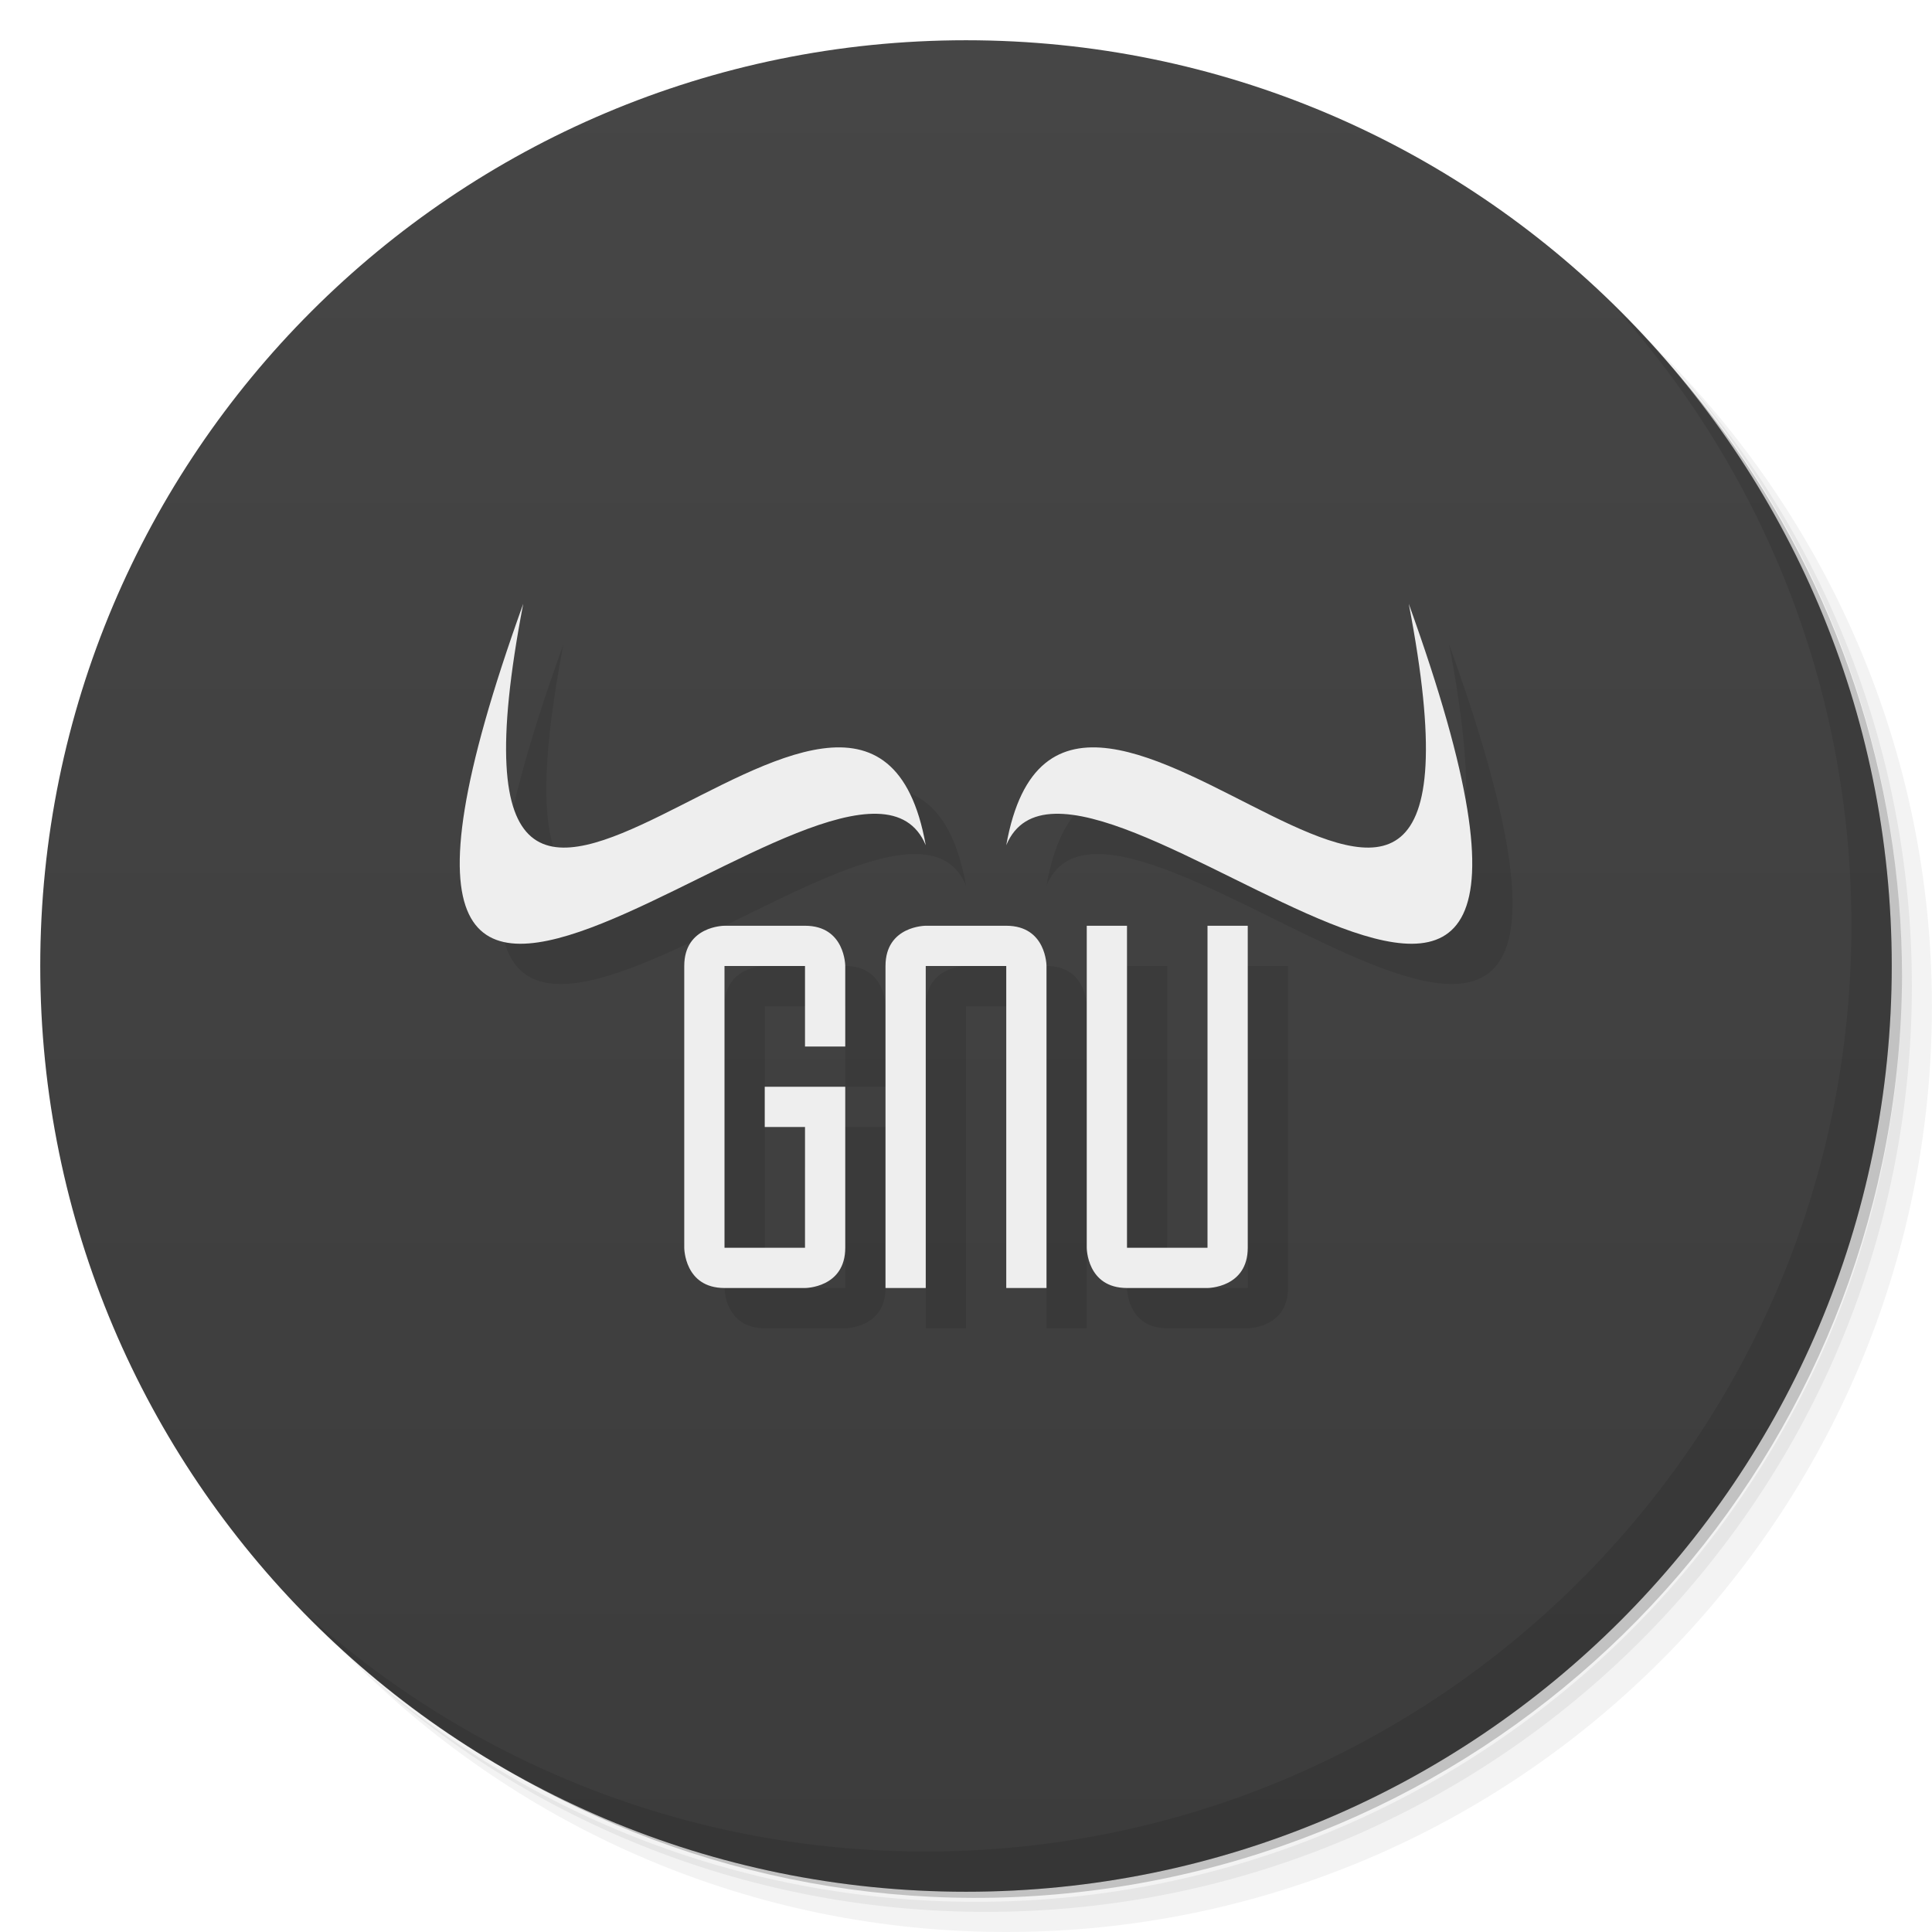
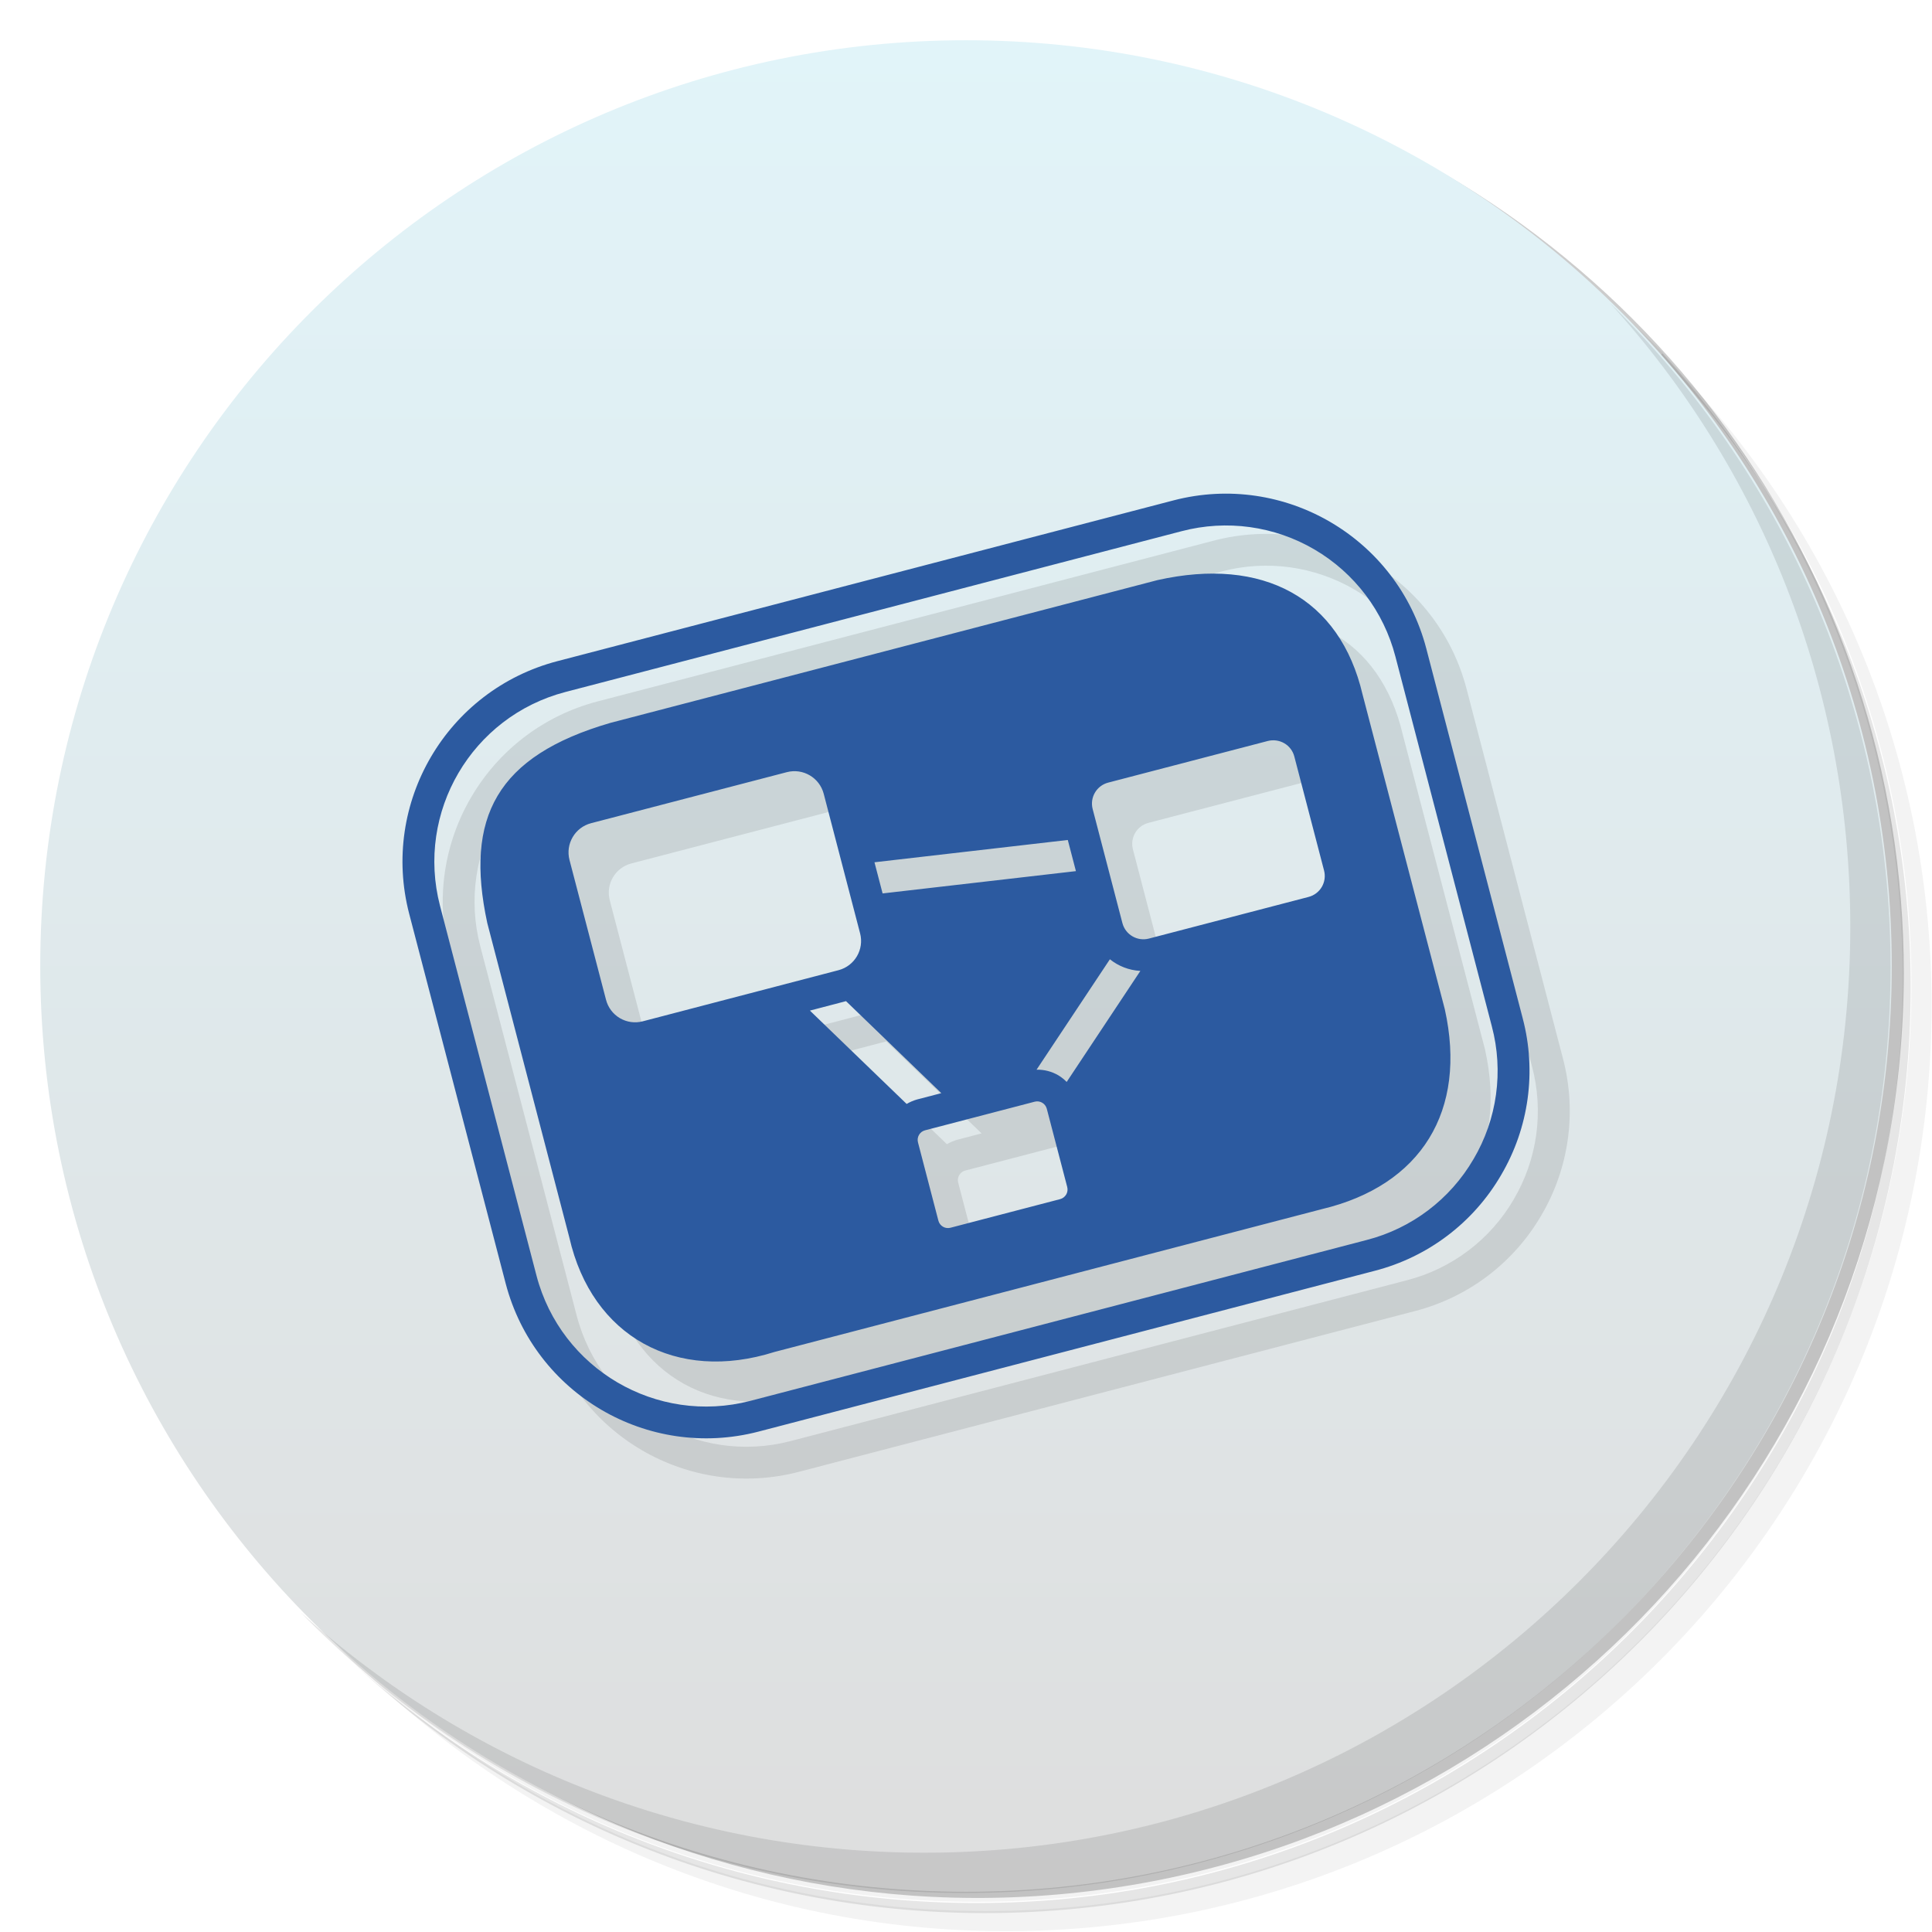
- <svg xmlns="http://www.w3.org/2000/svg" version="1.1" viewBox="0 0 48 48">
-   <defs>
-     <linearGradient id="linearGradient840" x1="1" x2="47" gradientUnits="userSpaceOnUse">
-       <stop style="stop-color:#3c3c3c" offset="0" />
-       <stop style="stop-color:#464646" offset="1" />
+ <svg xmlns="http://www.w3.org/2000/svg" version="1.1" viewBox="0 0 48 48" id="svg8" xml:space="preserve">
+   <defs id="defs2">
+     <linearGradient id="linearGradient851" x1="1" x2="47" gradientTransform="rotate(-90,24,24)" gradientUnits="userSpaceOnUse">
+       <stop style="stop-color:#dedede;stop-opacity:1;" offset="0" id="stop1" />
+       <stop style="stop-color:#e1f4f9" offset="1" id="stop2" />
    </linearGradient>
+     <style id="current-color-scheme" type="text/css">.ColorScheme-Text { color:#363636; }</style>
  </defs>
-   <path d="m36.31 5c5.859 4.062 9.688 10.831 9.688 18.5 0 12.426-10.07 22.5-22.5 22.5-7.669 0-14.438-3.828-18.5-9.688 1.037 1.822 2.306 3.499 3.781 4.969 4.085 3.712 9.514 5.969 15.469 5.969 12.703 0 23-10.298 23-23 0-5.954-2.256-11.384-5.969-15.469-1.469-1.475-3.147-2.744-4.969-3.781zm4.969 3.781c3.854 4.113 6.219 9.637 6.219 15.719 0 12.703-10.297 23-23 23-6.081 0-11.606-2.364-15.719-6.219 4.16 4.144 9.883 6.719 16.219 6.719 12.703 0 23-10.298 23-23 0-6.335-2.575-12.06-6.719-16.219z" style="opacity:.05" />
-   <path d="m41.28 8.781c3.712 4.085 5.969 9.514 5.969 15.469 0 12.703-10.297 23-23 23-5.954 0-11.384-2.256-15.469-5.969 4.113 3.854 9.637 6.219 15.719 6.219 12.703 0 23-10.298 23-23 0-6.081-2.364-11.606-6.219-15.719z" style="opacity:.1" />
-   <path d="m31.25 2.375c8.615 3.154 14.75 11.417 14.75 21.13 0 12.426-10.07 22.5-22.5 22.5-9.708 0-17.971-6.135-21.12-14.75a23 23 0 0 0 44.875-7 23 23 0 0 0-16-21.875z" style="opacity:.2" />
-   <g transform="matrix(0,-1,1,0,0,48)" style="fill:#501616">
-     <path d="m24 1c12.703 0 23 10.297 23 23s-10.297 23-23 23-23-10.297-23-23 10.297-23 23-23z" style="fill:url(#linearGradient840)" />
-   </g>
-   <path d="m14 16c-6.304 17.497 8.196 1.676 10 6-1.469-8.221-12.737 8.242-10-6zm22 0c2.737 14.242-8.531-2.221-10 6 1.804-4.324 16.304 11.497 10-6zm-17 8s-1 0-1 1v7s0 1 1 1h2s1 0 1-1v-4h-2v1h1v3h-2v-7h2v2h1v-2s0-1-1-1zm5 0s-1 0-1 1v8h1v-8h2v8h1v-8s0-1-1-1zm4 0v8s0 1 1 1h2s1 0 1-1v-8h-1v8h-2v-8z" style="color:#000000;opacity:.1" />
-   <path d="m40.03 7.531c3.712 4.084 5.969 9.514 5.969 15.469 0 12.703-10.297 23-23 23-5.954 0-11.384-2.256-15.469-5.969 4.178 4.291 10.01 6.969 16.469 6.969 12.703 0 23-10.298 23-23 0-6.462-2.677-12.291-6.969-16.469z" style="opacity:.1" />
-   <path d="m23 21c-1.804-4.324-16.304 11.497-10-6-2.737 14.242 8.531-2.221 10 6z" style="color:#000000;fill:#eee" />
-   <path d="m25 21c1.804-4.324 16.304 11.497 10-6 2.737 14.242-8.531-2.221-10 6z" style="color:#000000;fill:#eee" />
-   <path d="m17 31v-7c0-1 1-1 1-1h2c1 0 1 1 1 1v2h-1v-2h-2v7h2v-3h-1v-1h2v4c0 1-1 1-1 1h-2c-1 0-1-1-1-1z" style="fill:#eee" />
-   <path d="m23 23h2c1 0 1 1 1 1v8h-1v-8h-2v8h-1v-8c0-1 1-1 1-1z" style="fill:#eee" />
-   <path d="m30 32h-2c-1 0-1-1-1-1v-8h1v8h2v-8h1v8c0 1-1 1-1 1z" style="fill:#eee" />
+   <path d="m36.3 5c5.86 4.06 9.69 10.8 9.69 18.5 0 12.4-10.1 22.5-22.5 22.5-7.67 0-14.4-3.83-18.5-9.69 1.04 1.82 2.31 3.5 3.78 4.97 4.08 3.71 9.51 5.97 15.5 5.97 12.7 0 23-10.3 23-23 0-5.95-2.26-11.4-5.97-15.5-1.47-1.48-3.15-2.74-4.97-3.78zm4.97 3.78c3.85 4.11 6.22 9.64 6.22 15.7 0 12.7-10.3 23-23 23-6.08 0-11.6-2.36-15.7-6.22 4.16 4.14 9.88 6.72 16.2 6.72 12.7 0 23-10.3 23-23 0-6.34-2.58-12.1-6.72-16.2z" style="opacity:.05" id="path2" />
+   <path d="m41.3 8.78c3.71 4.08 5.97 9.51 5.97 15.5 0 12.7-10.3 23-23 23-5.95 0-11.4-2.26-15.5-5.97 4.11 3.85 9.64 6.22 15.7 6.22 12.7 0 23-10.3 23-23 0-6.08-2.36-11.6-6.22-15.7z" style="opacity:.1" id="path3" />
+   <path d="m31.2 2.38c8.62 3.15 14.8 11.4 14.8 21.1 0 12.4-10.1 22.5-22.5 22.5-9.71 0-18-6.14-21.1-14.8a23 23 0 0 0 44.9-7 23 23 0 0 0-16-21.9z" style="opacity:.2" id="path4" />
+   <path d="m1 24c0-12.7 10.3-23 23-23s23 10.3 23 23-10.3 23-23 23-23-10.3-23-23z" style="fill:url(#linearGradient851)" id="path5" />
+   <path d="m40 7.53c3.71 4.08 5.97 9.51 5.97 15.5 0 12.7-10.3 23-23 23-5.95 0-11.4-2.26-15.5-5.97 4.18 4.29 10 6.97 16.5 6.97 12.7 0 23-10.3 23-23 0-6.46-2.68-12.3-6.97-16.5z" style="opacity:.1" id="path6" />
+   <path d="m 38.831,26.298 -2.396,-9.188 a 5.15,5.15 0 0 0 -6.276,-3.679 l -15.314,3.996 a 5.149,5.149 0 0 0 -3.679,6.275 l 2.398,9.188 a 5.152,5.152 0 0 0 6.276,3.679 l 15.314,-3.996 a 5.107,5.107 0 0 0 3.138,-2.375 5.107,5.107 0 0 0 0.539,-3.899 z m -1.222,3.5 a 4.318,4.318 0 0 1 -2.657,2.01 l -15.313,3.996 a 4.358,4.358 0 0 1 -5.31,-3.113 l -2.398,-9.188 a 4.357,4.357 0 0 1 3.113,-5.311 l 15.313,-3.996 a 4.348,4.348 0 0 1 5.31,3.113 l 2.396,9.188 a 4.317,4.317 0 0 1 -0.455,3.301 z M 34.853,18.256 c -0.562,-2.405 -2.476,-3.431 -5.097,-2.843 L 16.163,18.959 c -2.83,0.824 -3.622,2.35 -3.058,4.971 l 2.039,7.815 c 0.562,2.464 2.661,3.615 5.097,2.843 l 13.594,-3.547 c 2.475,-0.588 3.622,-2.444 3.059,-4.971 z m -7.324,3.613 0.202,0.774 -4.803,0.554 -0.202,-0.774 z m -10.559,4.505 a 0.746,0.746 0 0 1 -0.914,-0.537 l -0.907,-3.471 a 0.75,0.75 0 0 1 0.536,-0.914 l 4.864,-1.268 a 0.751,0.751 0 0 1 0.915,0.534 l 0.905,3.471 a 0.75,0.75 0 0 1 -0.536,0.915 z m 6.555,2.053 -2.403,-2.319 0.897,-0.235 2.368,2.286 -0.606,0.158 a 1.101,1.101 0 0 0 -0.257,0.111 z m 3.963,2.252 a 0.247,0.247 0 0 1 -0.149,0.113 l -2.725,0.711 a 0.245,0.245 0 0 1 -0.3,-0.176 l -0.508,-1.945 a 0.245,0.245 0 0 1 0.176,-0.3 l 2.725,-0.711 a 0.246,0.246 0 0 1 0.299,0.175 l 0.508,1.945 a 0.25,0.25 0 0 1 -0.026,0.188 z m 0.013,-2.798 A 1.029,1.029 0 0 0 27.294,27.715 1.029,1.029 0 0 0 26.754,27.577 l 1.822,-2.743 c 0.214,0.172 0.478,0.274 0.757,0.289 z m 6.01,-4.597 -3.968,1.035 a 0.539,0.539 0 0 1 -0.657,-0.385 l -0.739,-2.833 a 0.538,0.538 0 0 1 0.385,-0.657 l 3.968,-1.035 a 0.548,0.548 0 0 1 0.408,0.057 0.533,0.533 0 0 1 0.249,0.329 l 0.739,2.833 a 0.537,0.537 0 0 1 -0.385,0.656 z" id="path1" style="opacity:0.1;fill:#000000;stroke-width:1.167;stroke-dasharray:none" />
+   <path d="m 37.831,25.298 -2.396,-9.188 a 5.15,5.15 0 0 0 -6.276,-3.679 l -15.314,3.996 a 5.149,5.149 0 0 0 -3.679,6.275 l 2.398,9.188 a 5.152,5.152 0 0 0 6.276,3.679 l 15.314,-3.996 a 5.107,5.107 0 0 0 3.138,-2.375 5.107,5.107 0 0 0 0.539,-3.899 z m -1.222,3.5 a 4.318,4.318 0 0 1 -2.657,2.01 L 18.639,34.805 A 4.358,4.358 0 0 1 13.329,31.692 L 10.932,22.504 A 4.357,4.357 0 0 1 14.045,17.193 l 15.313,-3.996 a 4.348,4.348 0 0 1 5.31,3.113 l 2.396,9.188 a 4.317,4.317 0 0 1 -0.455,3.301 z M 33.853,17.256 c -0.562,-2.405 -2.476,-3.431 -5.097,-2.843 l -13.592,3.547 c -2.83,0.824 -3.622,2.35 -3.058,4.971 l 2.039,7.815 c 0.562,2.464 2.661,3.615 5.097,2.843 l 13.594,-3.547 c 2.475,-0.588 3.622,-2.444 3.059,-4.971 z m -7.324,3.613 0.202,0.774 -4.803,0.554 -0.202,-0.774 z m -10.559,4.505 a 0.746,0.746 0 0 1 -0.914,-0.537 l -0.907,-3.471 a 0.75,0.75 0 0 1 0.536,-0.914 l 4.864,-1.268 a 0.751,0.751 0 0 1 0.915,0.534 l 0.905,3.471 a 0.75,0.75 0 0 1 -0.536,0.915 z m 6.555,2.053 -2.403,-2.319 0.897,-0.235 2.368,2.286 -0.606,0.158 a 1.101,1.101 0 0 0 -0.257,0.111 z m 3.963,2.252 a 0.247,0.247 0 0 1 -0.149,0.113 l -2.725,0.711 A 0.245,0.245 0 0 1 23.314,30.327 L 22.807,28.382 a 0.245,0.245 0 0 1 0.176,-0.3 l 2.725,-0.711 a 0.246,0.246 0 0 1 0.299,0.175 l 0.508,1.945 a 0.25,0.25 0 0 1 -0.026,0.188 z m 0.013,-2.798 a 1.029,1.029 0 0 0 -0.208,-0.166 1.029,1.029 0 0 0 -0.54,-0.139 l 1.822,-2.743 c 0.214,0.172 0.478,0.274 0.757,0.289 z m 6.01,-4.597 -3.968,1.035 a 0.539,0.539 0 0 1 -0.657,-0.385 l -0.739,-2.833 a 0.538,0.538 0 0 1 0.385,-0.657 l 3.968,-1.035 a 0.548,0.548 0 0 1 0.408,0.057 0.533,0.533 0 0 1 0.249,0.329 l 0.739,2.833 a 0.537,0.537 0 0 1 -0.385,0.656 z" id="path1-6" style="fill:#2c5aa0;stroke-width:1.167;stroke-dasharray:none" />
</svg>
